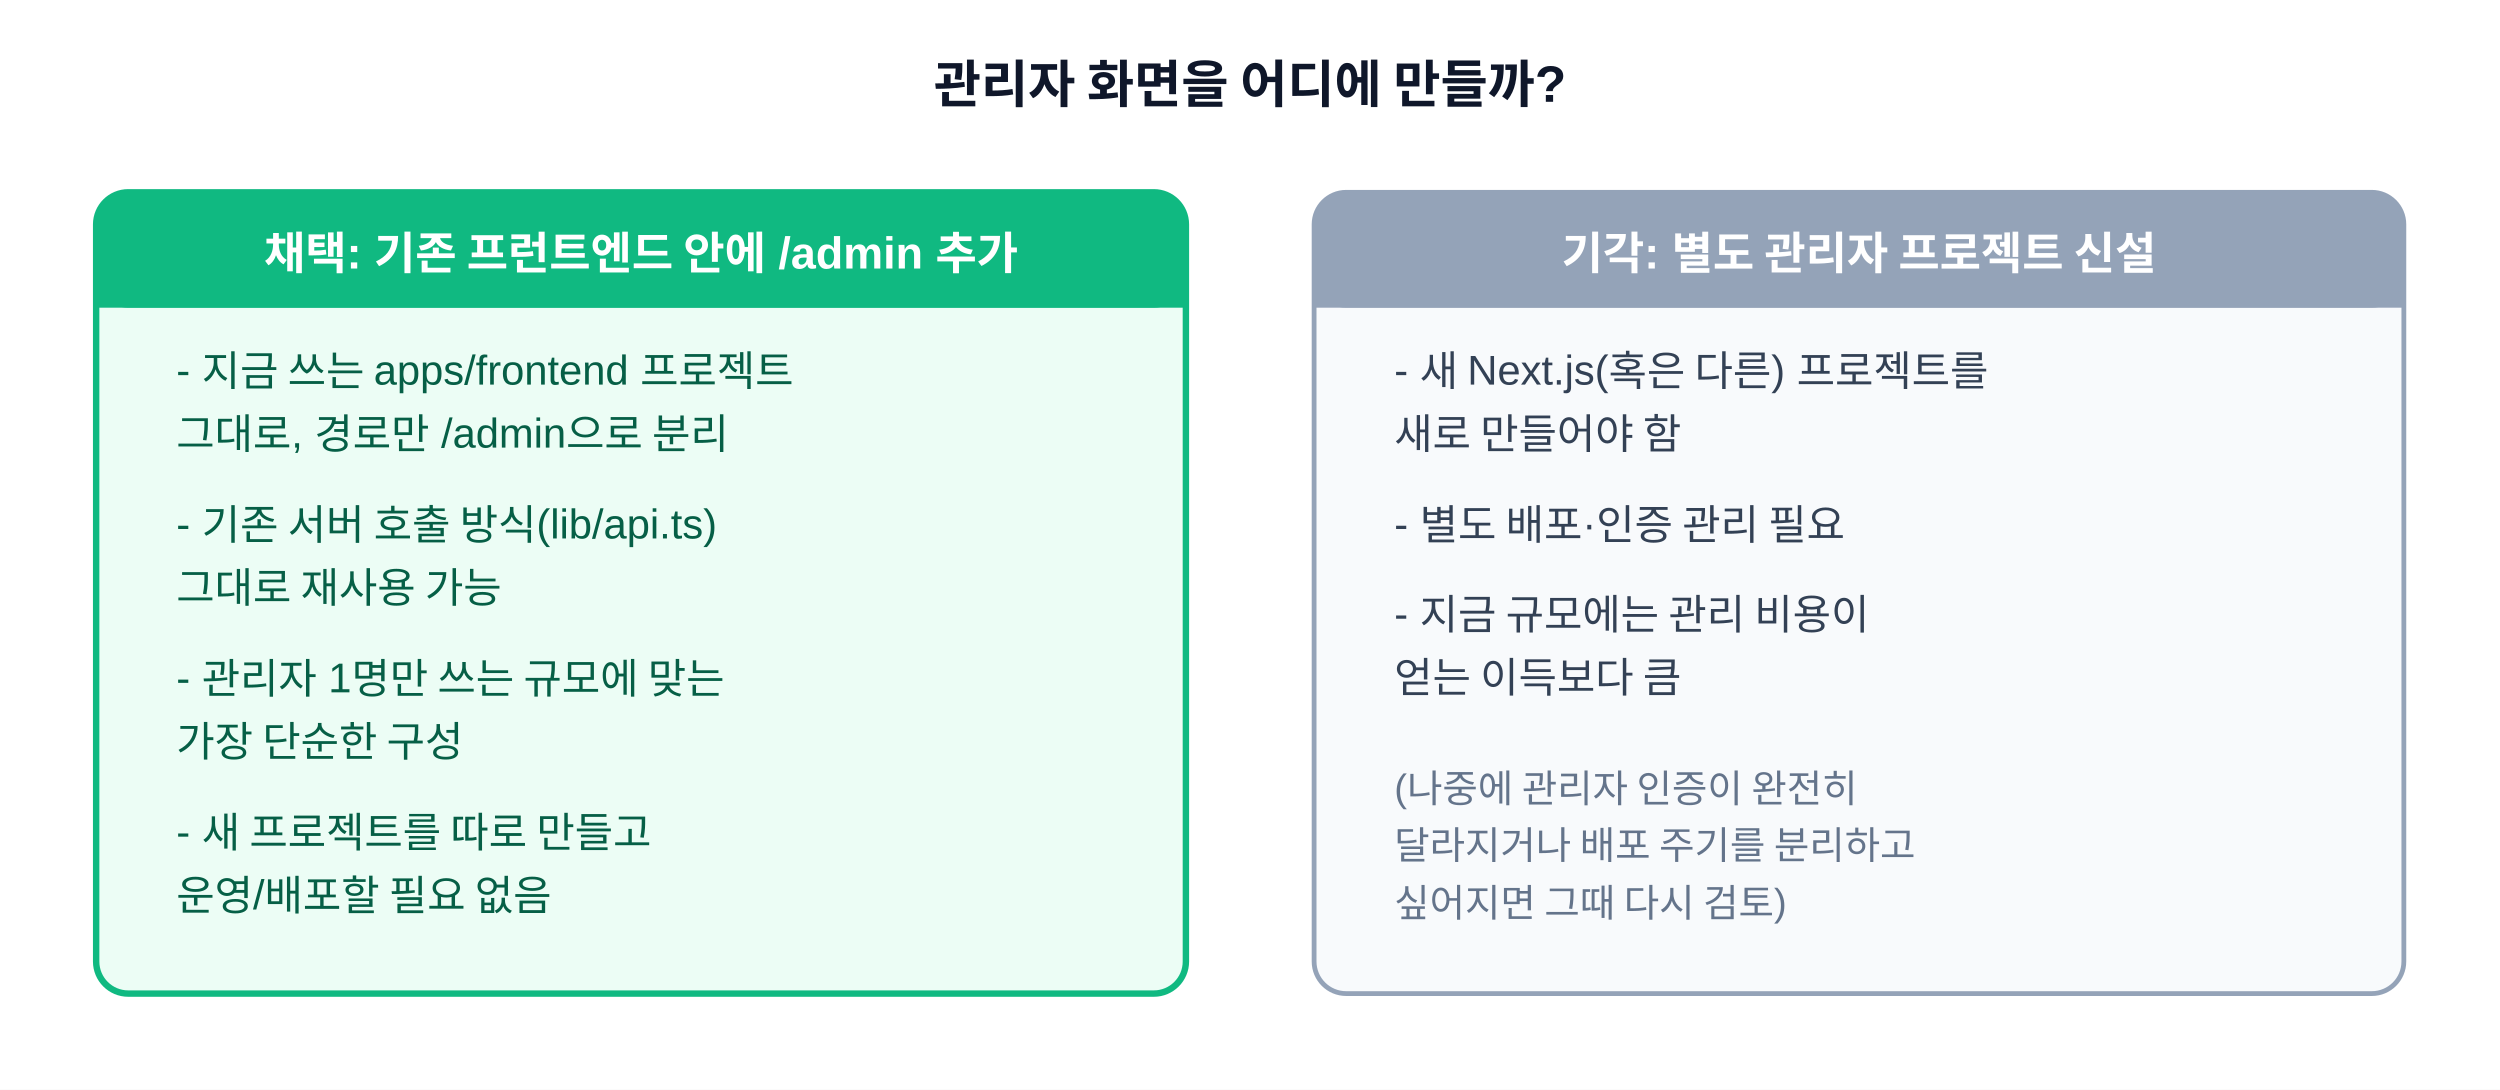
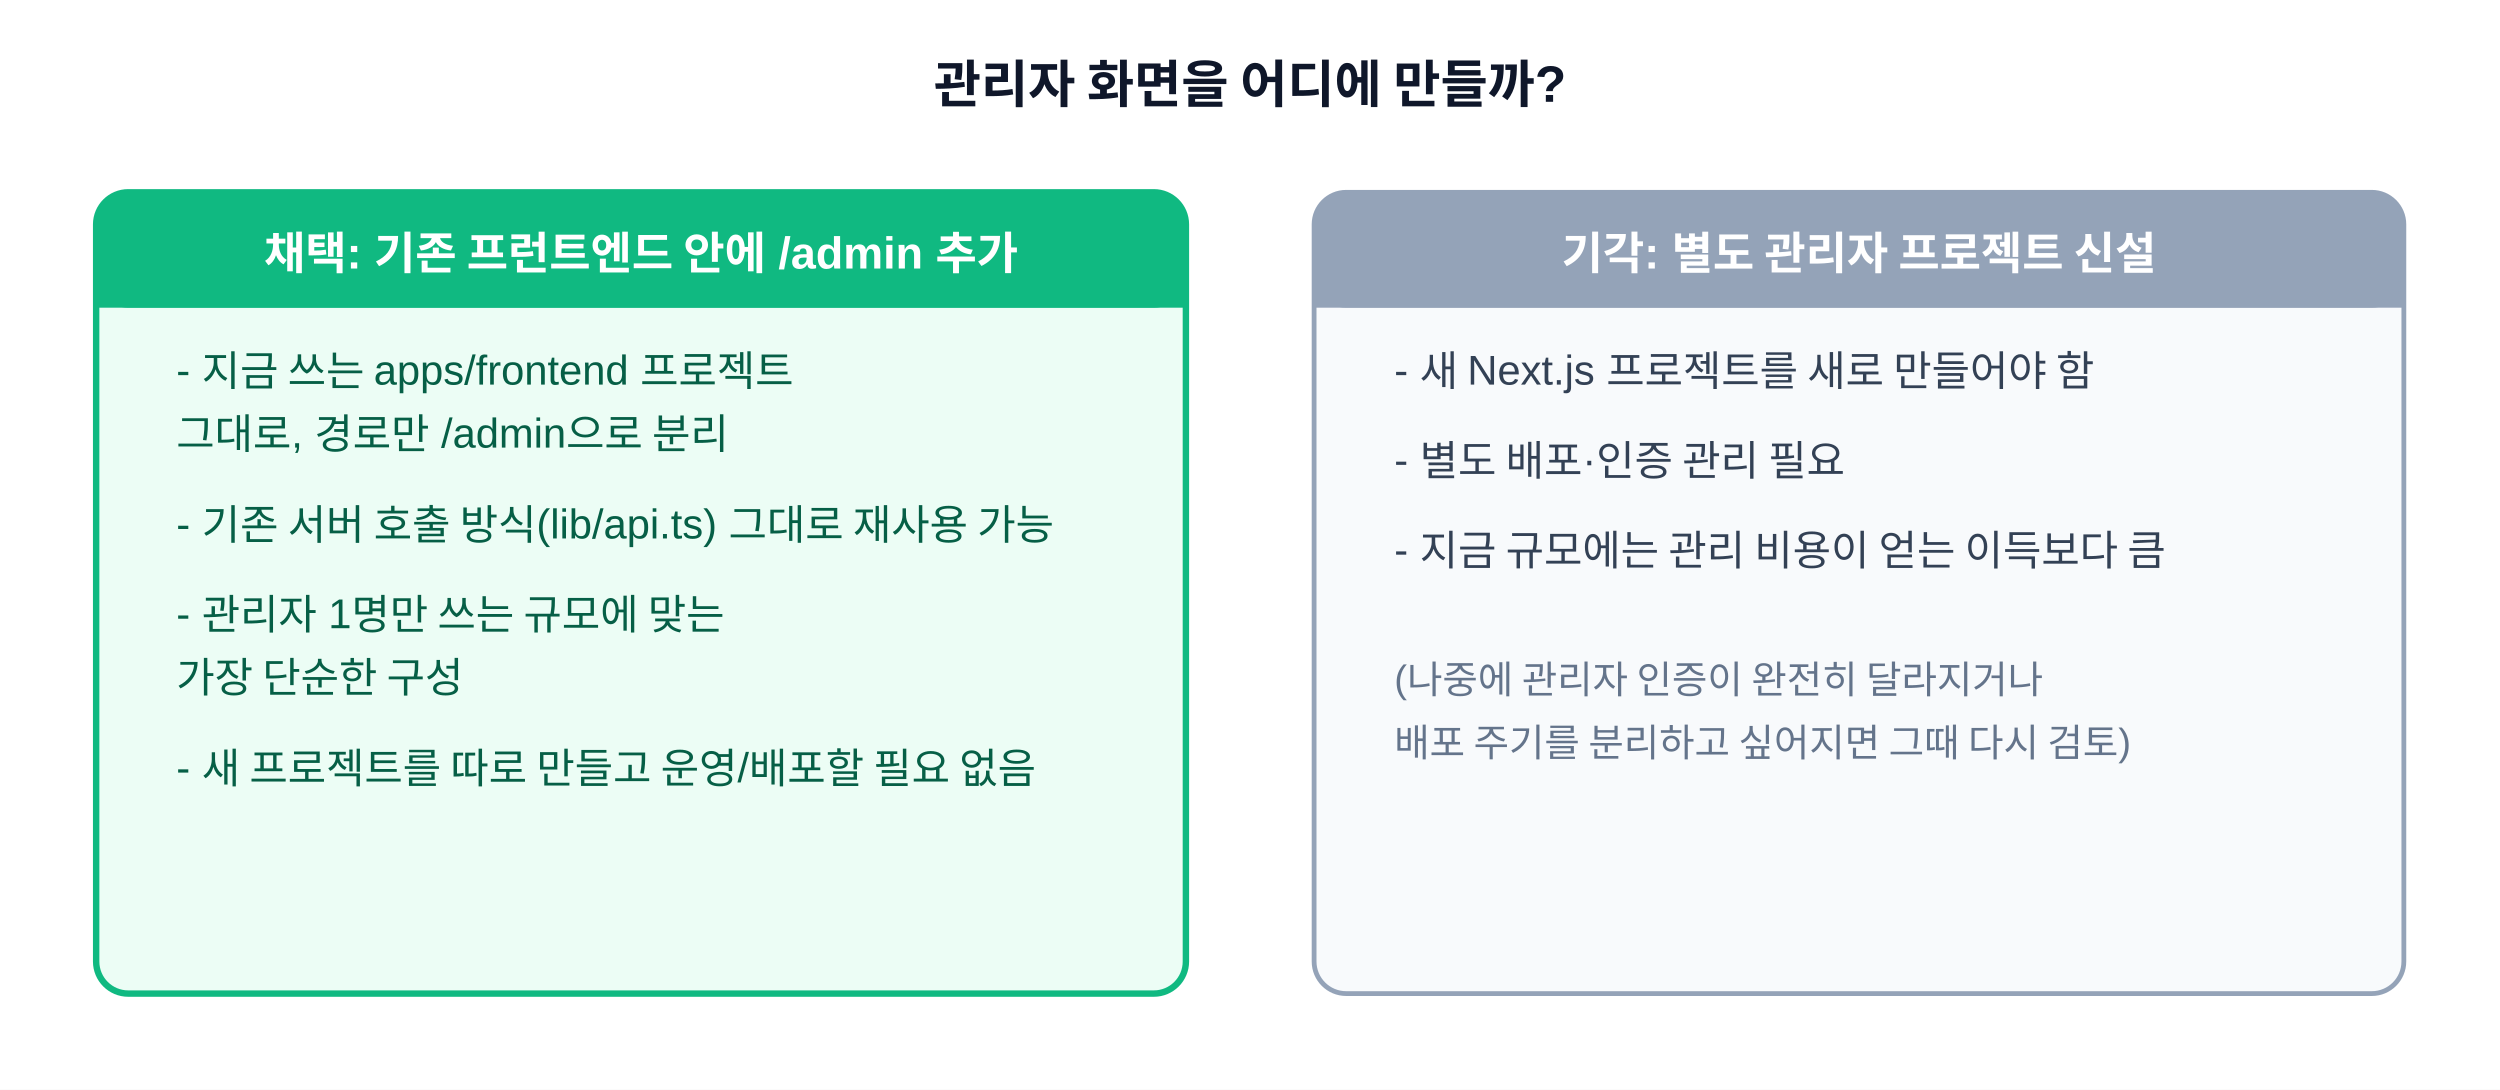
<svg xmlns="http://www.w3.org/2000/svg" viewBox="0 0 780 340" font-family="'Segoe UI', Arial, sans-serif">
  <rect width="780" height="340" fill="#ffffff" />
  <text x="390" y="32" font-size="16" font-weight="700" fill="#0f172a" text-anchor="middle">관리자 화면을 어디에 만들까?</text>
  <rect x="30" y="60" width="340" height="250" rx="10" fill="#ecfdf5" stroke="#10b981" stroke-width="2" />
  <rect x="30" y="60" width="340" height="36" rx="10" fill="#10b981" />
  <rect x="30" y="78" width="340" height="18" fill="#10b981" />
  <text x="200" y="84" font-size="14" font-weight="700" fill="#ffffff" text-anchor="middle">채택: 기존 프런트엔드 안에 /admin 추가</text>
  <text x="55" y="120" font-size="13" fill="#065f46">- 지금 쓰는 apps/frontend 프로젝트</text>
  <text x="55" y="140" font-size="13" fill="#065f46">  그대로, 경로만 /admin으로 분리</text>
-   <text x="55" y="168" font-size="13" fill="#065f46">- 기존 서버 호출 방식(lib/api.ts)</text>
-   <text x="55" y="188" font-size="13" fill="#065f46">  그대로 재사용 가능</text>
-   <text x="55" y="216" font-size="13" fill="#065f46">- 관리자 1명만 쓰는 규모에 맞는</text>
-   <text x="55" y="236" font-size="13" fill="#065f46">  가장 단순한 구성</text>
-   <text x="55" y="264" font-size="13" fill="#065f46">- 새 프로젝트를 따로 만들고</text>
-   <text x="55" y="284" font-size="13" fill="#065f46">  운영/배포할 필요 없음</text>
+   <text x="55" y="168" font-size="13" fill="#065f46">- 기존 서버 호출 방식(lib/api.ts) 그대로 재사용 가능</text>
+   <text x="55" y="196" font-size="13" fill="#065f46">- 관리자 1명만 쓰는 규모에 맞는</text>
+   <text x="55" y="216" font-size="13" fill="#065f46">  가장 단순한 구성</text>
+   <text x="55" y="244" font-size="13" fill="#065f46">- 새 프로젝트를 따로 만들고 운영/배포할 필요 없음</text>
  <rect x="410" y="60" width="340" height="250" rx="10" fill="#f8fafc" stroke="#94a3b8" stroke-width="1.5" />
  <rect x="410" y="60" width="340" height="36" rx="10" fill="#94a3b8" />
  <rect x="410" y="78" width="340" height="18" fill="#94a3b8" />
  <text x="580" y="84" font-size="14" font-weight="700" fill="#ffffff" text-anchor="middle">기각: 별도 관리자 프로젝트 신설</text>
-   <text x="435" y="120" font-size="13" fill="#334155">- 새 Next.js(혹은 다른) 프로젝트를</text>
-   <text x="435" y="140" font-size="13" fill="#334155">  새로 만들어야 함</text>
-   <text x="435" y="168" font-size="13" fill="#334155">- 별도 배포·인증 관리 필요</text>
-   <text x="435" y="196" font-size="13" fill="#334155">- 지금 규모에는 관리 비용이</text>
-   <text x="435" y="216" font-size="13" fill="#334155">  얻는 이득보다 큼</text>
-   <text x="435" y="250" font-size="12" fill="#64748b">(나중에 관리자 인증이 완전히</text>
-   <text x="435" y="268" font-size="12" fill="#64748b">달라지거나 배포 주기를 분리하고</text>
-   <text x="435" y="286" font-size="12" fill="#64748b">싶어지면 그때 다시 검토)</text>
+   <text x="435" y="120" font-size="13" fill="#334155">- 새 Next.js 프로젝트를 새로 만들어야 함</text>
+   <text x="435" y="148" font-size="13" fill="#334155">- 별도 배포·인증 관리 필요</text>
+   <text x="435" y="176" font-size="13" fill="#334155">- 지금 규모에는 관리 비용이 얻는 이득보다 큼</text>
+   <text x="435" y="216" font-size="12" fill="#64748b">(나중에 관리자 인증이 완전히 달라지거나</text>
+   <text x="435" y="236" font-size="12" fill="#64748b">배포 주기를 분리하고 싶어지면 그때 다시 검토)</text>
</svg>
